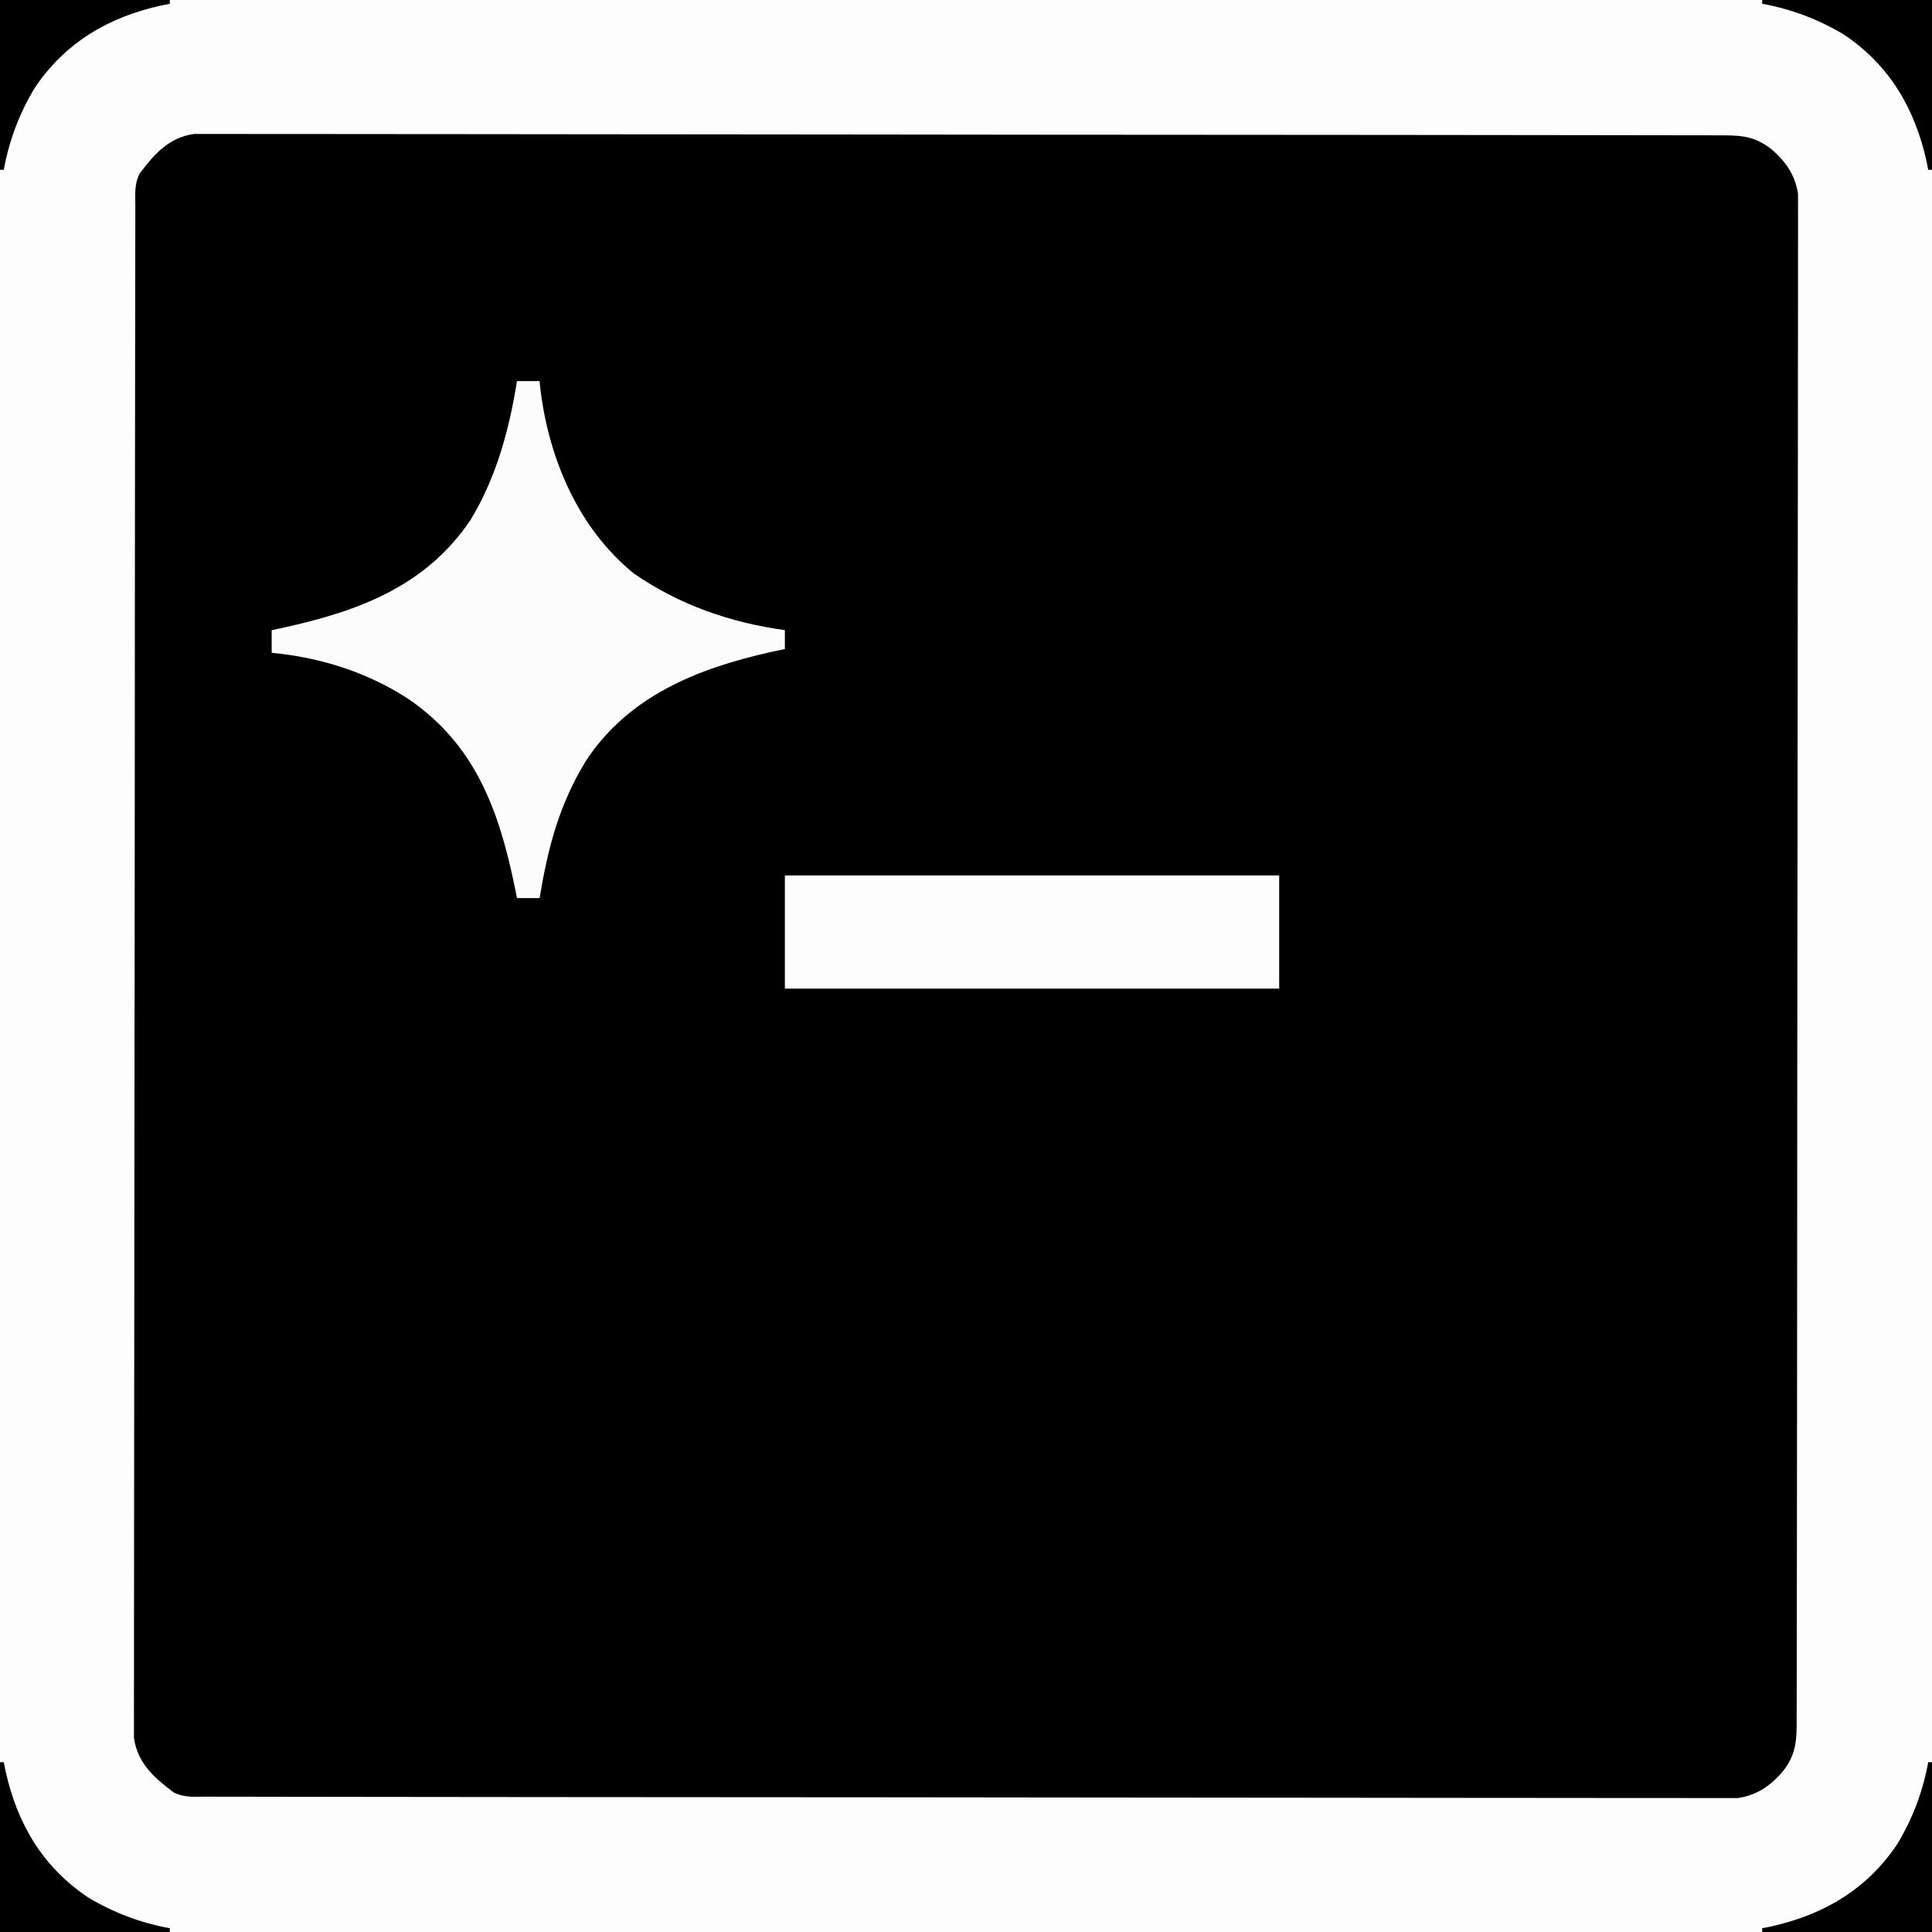
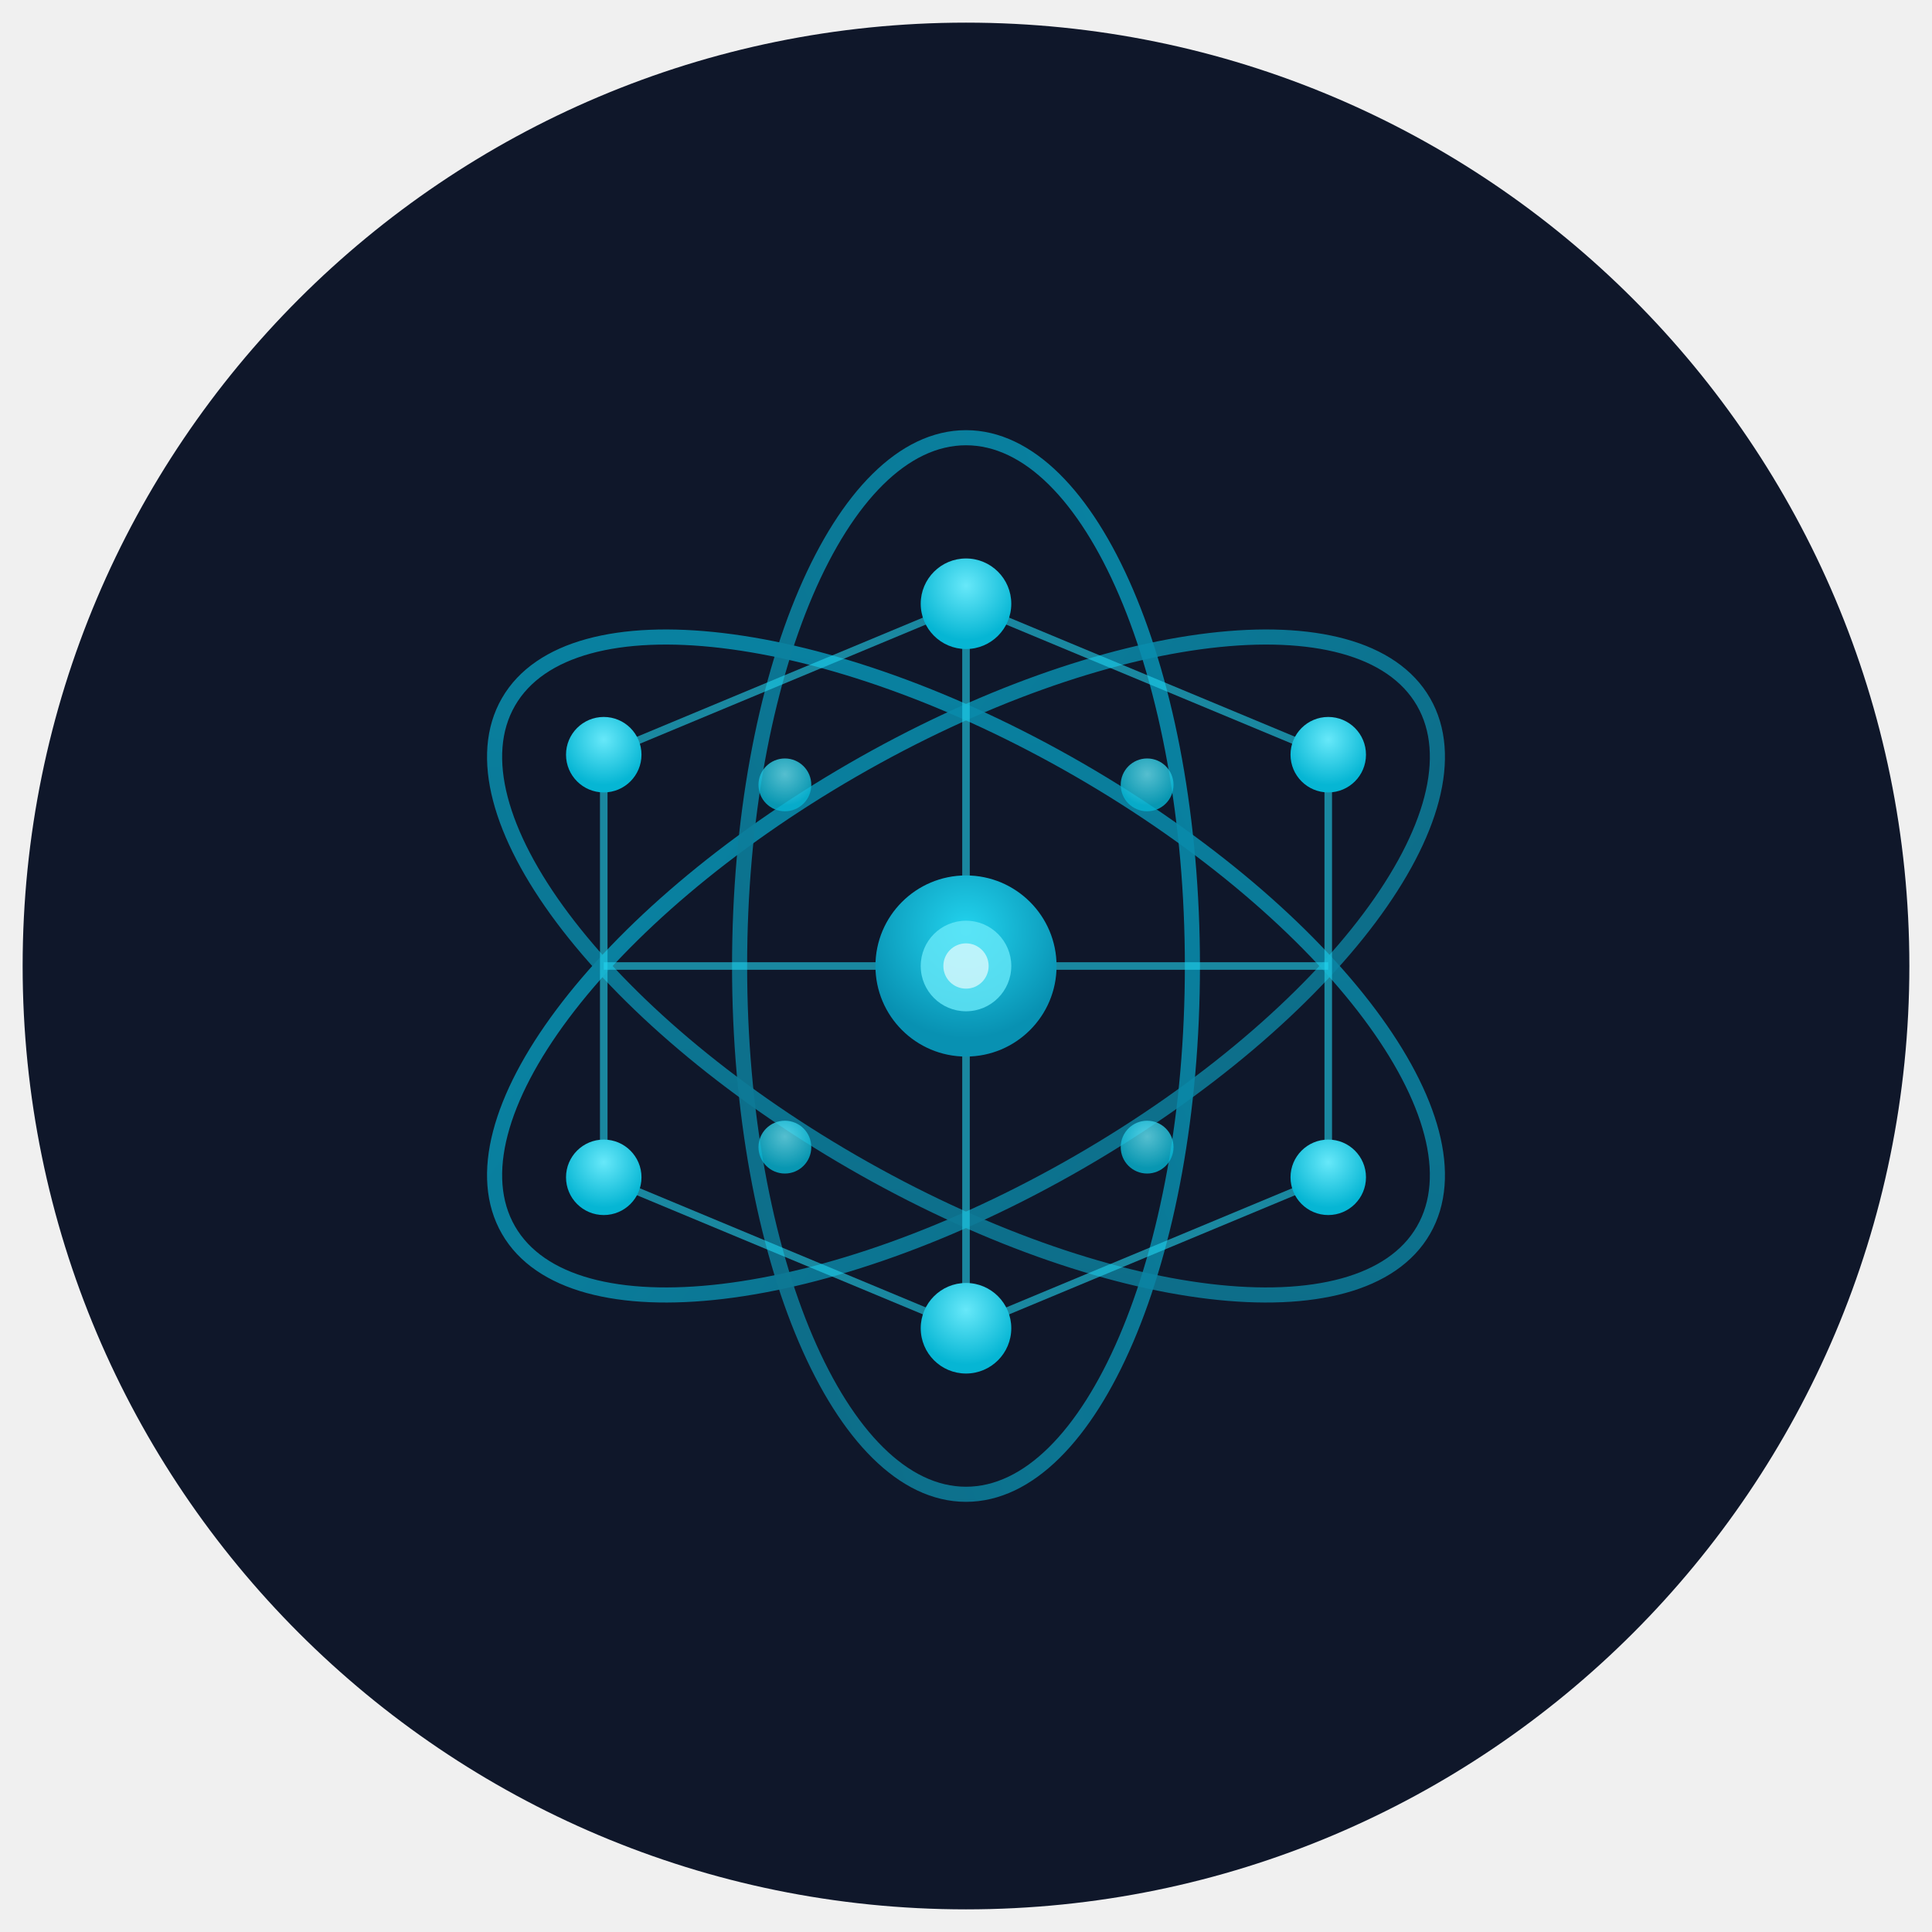
- <svg xmlns="http://www.w3.org/2000/svg" version="1.1" width="512" height="512">
-   <path d="M0 0 C168.96 0 337.92 0 512 0 C512 168.96 512 337.92 512 512 C343.04 512 174.08 512 0 512 C0 343.04 0 174.08 0 0 Z " fill="#000000" transform="translate(0,0)" />
-   <path d="M0 0 C168.96 0 337.92 0 512 0 C512 168.96 512 337.92 512 512 C343.04 512 174.08 512 0 512 C0 343.04 0 174.08 0 0 Z M37 46 C35.542 48.916 35.87 51.468 35.866 54.726 C35.863 55.429 35.861 56.132 35.859 56.856 C35.852 59.235 35.852 61.614 35.853 63.993 C35.85 65.706 35.846 67.42 35.842 69.133 C35.832 73.86 35.828 78.587 35.825 83.314 C35.821 88.405 35.812 93.496 35.803 98.586 C35.783 110.89 35.773 123.193 35.764 135.496 C35.76 141.286 35.755 147.075 35.749 152.864 C35.732 172.1 35.718 191.336 35.711 210.572 C35.709 215.567 35.707 220.561 35.705 225.556 C35.704 226.797 35.704 228.038 35.703 229.317 C35.695 249.437 35.67 269.557 35.637 289.676 C35.604 310.317 35.586 330.958 35.583 351.599 C35.581 363.195 35.572 374.79 35.547 386.385 C35.525 396.258 35.517 406.131 35.526 416.005 C35.531 421.044 35.529 426.084 35.51 431.124 C35.492 435.735 35.493 440.346 35.509 444.958 C35.511 446.628 35.507 448.299 35.495 449.969 C35.48 452.237 35.489 454.503 35.505 456.77 C35.504 458.031 35.503 459.291 35.502 460.59 C36.491 467.36 40.84 471.074 46 475 C48.916 476.458 51.468 476.13 54.726 476.134 C55.78 476.138 55.78 476.138 56.856 476.141 C59.235 476.148 61.614 476.148 63.993 476.147 C65.706 476.15 67.42 476.154 69.133 476.158 C73.86 476.168 78.587 476.172 83.314 476.175 C88.405 476.179 93.496 476.188 98.586 476.197 C110.89 476.217 123.193 476.227 135.496 476.236 C141.286 476.24 147.075 476.245 152.864 476.251 C172.1 476.268 191.336 476.282 210.572 476.289 C215.567 476.291 220.561 476.293 225.556 476.295 C227.418 476.296 227.418 476.296 229.317 476.297 C249.437 476.305 269.557 476.33 289.676 476.363 C310.317 476.396 330.958 476.414 351.599 476.417 C363.195 476.419 374.79 476.428 386.385 476.453 C396.258 476.475 406.131 476.483 416.005 476.474 C421.044 476.469 426.084 476.471 431.124 476.49 C435.735 476.508 440.346 476.507 444.958 476.491 C446.628 476.489 448.299 476.493 449.969 476.505 C452.237 476.52 454.503 476.511 456.77 476.495 C458.031 476.496 459.291 476.497 460.59 476.498 C465.743 475.745 469.553 473.011 472.812 469 C476.218 464.33 476.126 460.786 476.134 455.059 C476.137 454.357 476.139 453.655 476.141 452.932 C476.148 450.569 476.148 448.206 476.147 445.842 C476.15 444.135 476.154 442.429 476.158 440.722 C476.168 436.022 476.172 431.323 476.175 426.623 C476.179 421.558 476.188 416.493 476.197 411.428 C476.217 399.194 476.227 386.96 476.236 374.725 C476.24 368.967 476.245 363.209 476.251 357.451 C476.268 338.316 476.282 319.181 476.289 300.046 C476.291 295.08 476.293 290.114 476.295 285.148 C476.296 283.914 476.296 282.679 476.297 281.408 C476.305 261.398 476.33 241.389 476.363 221.379 C476.396 200.846 476.414 180.314 476.417 159.781 C476.419 148.249 476.428 136.716 476.453 125.183 C476.475 115.365 476.483 105.547 476.474 95.729 C476.469 90.717 476.471 85.706 476.49 80.695 C476.508 76.109 476.507 71.524 476.491 66.938 C476.489 65.277 476.493 63.617 476.505 61.956 C476.52 59.701 476.511 57.448 476.495 55.193 C476.496 53.313 476.496 53.313 476.498 51.395 C475.744 46.251 473.004 42.441 469 39.188 C464.33 35.782 460.786 35.874 455.059 35.866 C454.006 35.862 454.006 35.862 452.932 35.859 C450.569 35.852 448.206 35.852 445.842 35.853 C444.135 35.85 442.429 35.846 440.722 35.842 C436.022 35.832 431.323 35.828 426.623 35.825 C421.558 35.821 416.493 35.812 411.428 35.803 C399.194 35.783 386.96 35.773 374.725 35.764 C368.967 35.76 363.209 35.755 357.451 35.749 C338.316 35.732 319.181 35.718 300.046 35.711 C295.08 35.709 290.114 35.707 285.148 35.705 C283.297 35.704 283.297 35.704 281.408 35.703 C261.398 35.695 241.389 35.67 221.379 35.637 C200.846 35.604 180.314 35.586 159.781 35.583 C148.249 35.581 136.716 35.572 125.183 35.547 C115.365 35.525 105.547 35.517 95.729 35.526 C90.717 35.531 85.706 35.529 80.695 35.51 C76.109 35.492 71.524 35.493 66.938 35.509 C65.277 35.511 63.617 35.507 61.956 35.495 C59.701 35.48 57.448 35.489 55.193 35.505 C53.94 35.504 52.686 35.503 51.395 35.502 C44.635 36.493 40.921 40.847 37 46 Z " fill="#FDFDFD" transform="translate(0,0)" />
-   <path d="M0 0 C1.98 0 3.96 0 6 0 C6.112 1.129 6.112 1.129 6.227 2.281 C8.514 20.758 16.313 39.069 31 51 C43.084 59.324 56.465 63.975 71 66 C71 67.65 71 69.3 71 71 C69.113 71.402 69.113 71.402 67.188 71.812 C47.817 76.159 29.505 83.472 18.219 100.723 C11.132 112.358 8.197 123.735 6 137 C4.02 137 2.04 137 0 137 C-0.17 136.14 -0.34 135.28 -0.516 134.395 C-4.723 113.872 -10.943 96.372 -28.885 84.157 C-39.71 77.117 -52.191 73.208 -65 72 C-65 70.02 -65 68.04 -65 66 C-63.385 65.654 -63.385 65.654 -61.738 65.301 C-41.857 60.917 -24.135 54.33 -12.312 36.812 C-5.485 25.553 -2.054 12.916 0 0 Z " fill="#FCFCFC" transform="translate(137,101)" />
-   <path d="M0 0 C43.23 0 86.46 0 131 0 C131 9.9 131 19.8 131 30 C87.77 30 44.54 30 0 30 C0 20.1 0 10.2 0 0 Z " fill="#FDFDFD" transform="translate(208,232)" />
-   <path d="M0 0 C0.33 0 0.66 0 1 0 C1.147 0.739 1.294 1.477 1.445 2.238 C4.544 16.254 11.255 27.723 23.312 35.812 C30.113 39.889 37.206 42.575 45 44 C45 44.33 45 44.66 45 45 C30.15 45 15.3 45 0 45 C0 30.15 0 15.3 0 0 Z " fill="#000000" transform="translate(0,467)" />
-   <path d="M0 0 C0.33 0 0.66 0 1 0 C1 14.85 1 29.7 1 45 C-13.85 45 -28.7 45 -44 45 C-44 44.67 -44 44.34 -44 44 C-43.261 43.853 -42.523 43.706 -41.762 43.555 C-27.746 40.456 -16.277 33.745 -8.188 21.688 C-4.111 14.887 -1.425 7.794 0 0 Z " fill="#000000" transform="translate(511,467)" />
-   <path d="M0 0 C14.85 0 29.7 0 45 0 C45 14.85 45 29.7 45 45 C44.67 45 44.34 45 44 45 C43.853 44.261 43.706 43.523 43.555 42.762 C40.456 28.746 33.745 17.277 21.688 9.188 C14.887 5.111 7.794 2.425 0 1 C0 0.67 0 0.34 0 0 Z " fill="#000000" transform="translate(467,0)" />
-   <path d="M0 0 C14.85 0 29.7 0 45 0 C45 0.33 45 0.66 45 1 C44.261 1.147 43.523 1.294 42.762 1.445 C28.746 4.544 17.277 11.255 9.188 23.312 C5.111 30.113 2.425 37.206 1 45 C0.67 45 0.34 45 0 45 C0 30.15 0 15.3 0 0 Z " fill="#000000" transform="translate(0,0)" />
+ <svg xmlns="http://www.w3.org/2000/svg" viewBox="0 0 512 512" width="512" height="512">
+   <defs>
+     <linearGradient id="orbGrad" x1="0%" y1="0%" x2="100%" y2="100%">
+       <stop offset="0%" stop-color="#0891b2" />
+       <stop offset="100%" stop-color="#0e7490" />
+     </linearGradient>
+     <radialGradient id="nodeGrad" cx="50%" cy="30%" r="60%">
+       <stop offset="0%" stop-color="#67e8f9" />
+       <stop offset="100%" stop-color="#06b6d4" />
+     </radialGradient>
+     <radialGradient id="coreGrad" cx="50%" cy="30%" r="60%">
+       <stop offset="0%" stop-color="#22d3ee" />
+       <stop offset="100%" stop-color="#0891b2" />
+     </radialGradient>
+   </defs>
+   <circle cx="256" cy="256" r="250" fill="#0f172a" />
+   <ellipse cx="256" cy="256" rx="140" ry="60" fill="none" stroke="url(#orbGrad)" stroke-width="4" transform="rotate(-30 256 256)" opacity="0.9" />
+   <ellipse cx="256" cy="256" rx="140" ry="60" fill="none" stroke="url(#orbGrad)" stroke-width="4" transform="rotate(30 256 256)" opacity="0.9" />
+   <ellipse cx="256" cy="256" rx="140" ry="60" fill="none" stroke="url(#orbGrad)" stroke-width="4" transform="rotate(90 256 256)" opacity="0.9" />
+   <line x1="160" y1="200" x2="256" y2="160" stroke="#22d3ee" stroke-width="2" opacity="0.6" />
+   <line x1="352" y1="200" x2="256" y2="160" stroke="#22d3ee" stroke-width="2" opacity="0.6" />
+   <line x1="160" y1="312" x2="256" y2="352" stroke="#22d3ee" stroke-width="2" opacity="0.6" />
+   <line x1="352" y1="312" x2="256" y2="352" stroke="#22d3ee" stroke-width="2" opacity="0.6" />
+   <line x1="160" y1="200" x2="160" y2="312" stroke="#22d3ee" stroke-width="2" opacity="0.6" />
+   <line x1="352" y1="200" x2="352" y2="312" stroke="#22d3ee" stroke-width="2" opacity="0.6" />
+   <line x1="160" y1="256" x2="256" y2="256" stroke="#22d3ee" stroke-width="2" opacity="0.6" />
+   <line x1="352" y1="256" x2="256" y2="256" stroke="#22d3ee" stroke-width="2" opacity="0.6" />
+   <line x1="256" y1="160" x2="256" y2="256" stroke="#22d3ee" stroke-width="2" opacity="0.6" />
+   <line x1="256" y1="352" x2="256" y2="256" stroke="#22d3ee" stroke-width="2" opacity="0.6" />
+   <circle cx="160" cy="200" r="10" fill="url(#nodeGrad)" />
+   <circle cx="352" cy="200" r="10" fill="url(#nodeGrad)" />
+   <circle cx="160" cy="312" r="10" fill="url(#nodeGrad)" />
+   <circle cx="352" cy="312" r="10" fill="url(#nodeGrad)" />
+   <circle cx="256" cy="160" r="12" fill="url(#nodeGrad)" />
+   <circle cx="256" cy="352" r="12" fill="url(#nodeGrad)" />
+   <circle cx="208" cy="208" r="7" fill="url(#nodeGrad)" opacity="0.8" />
+   <circle cx="304" cy="208" r="7" fill="url(#nodeGrad)" opacity="0.8" />
+   <circle cx="208" cy="304" r="7" fill="url(#nodeGrad)" opacity="0.8" />
+   <circle cx="304" cy="304" r="7" fill="url(#nodeGrad)" opacity="0.8" />
+   <circle cx="256" cy="256" r="24" fill="url(#coreGrad)" />
+   <circle cx="256" cy="256" r="12" fill="#67e8f9" opacity="0.8" />
+   <circle cx="256" cy="256" r="6" fill="#ffffff" opacity="0.6" />
</svg>
